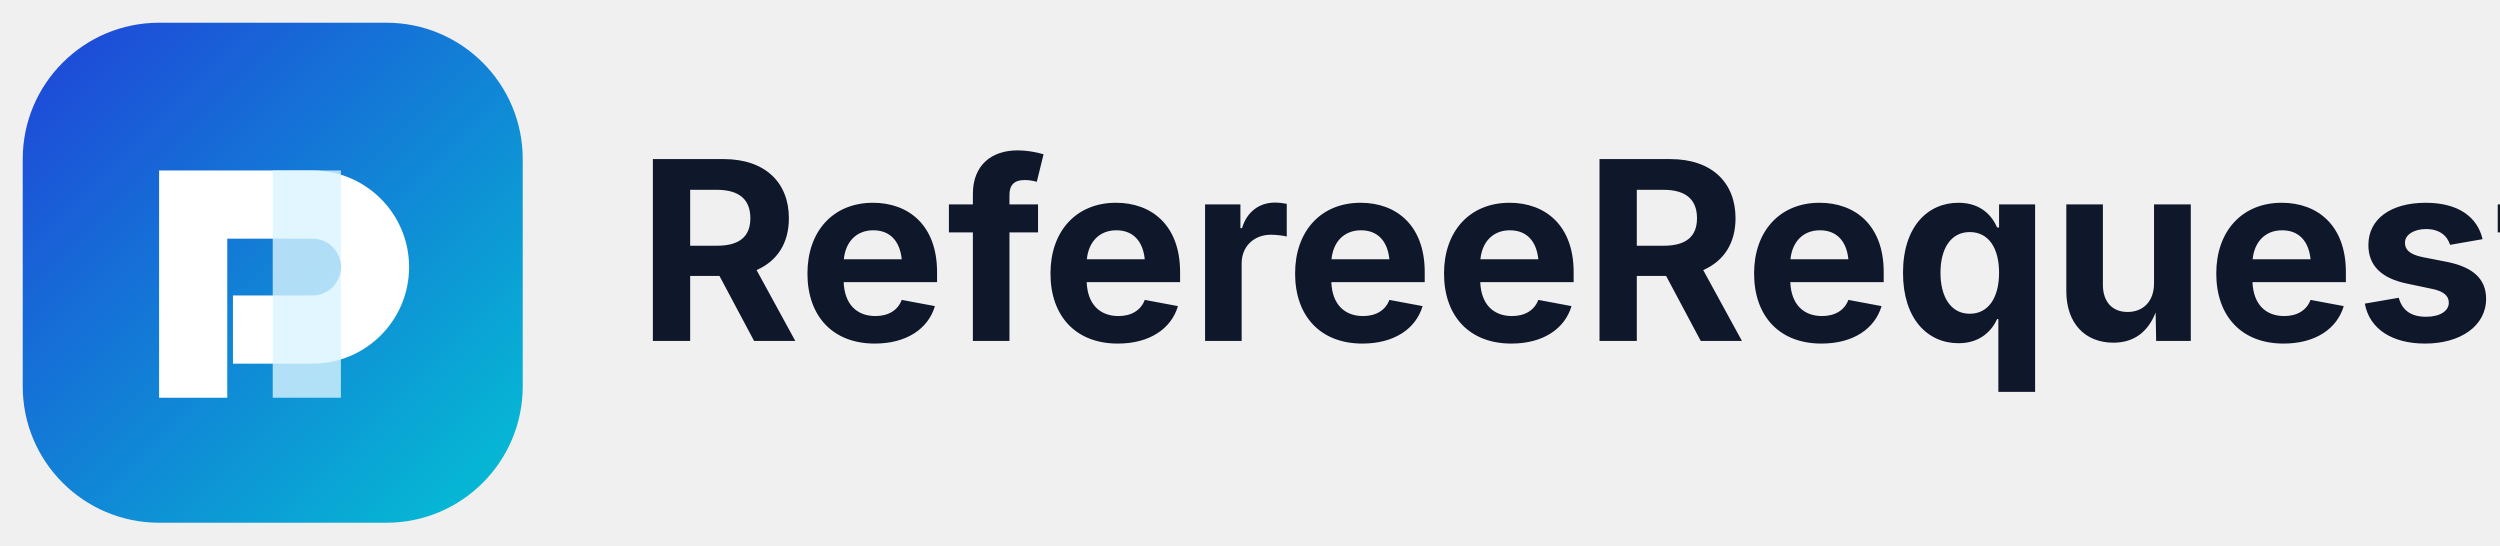
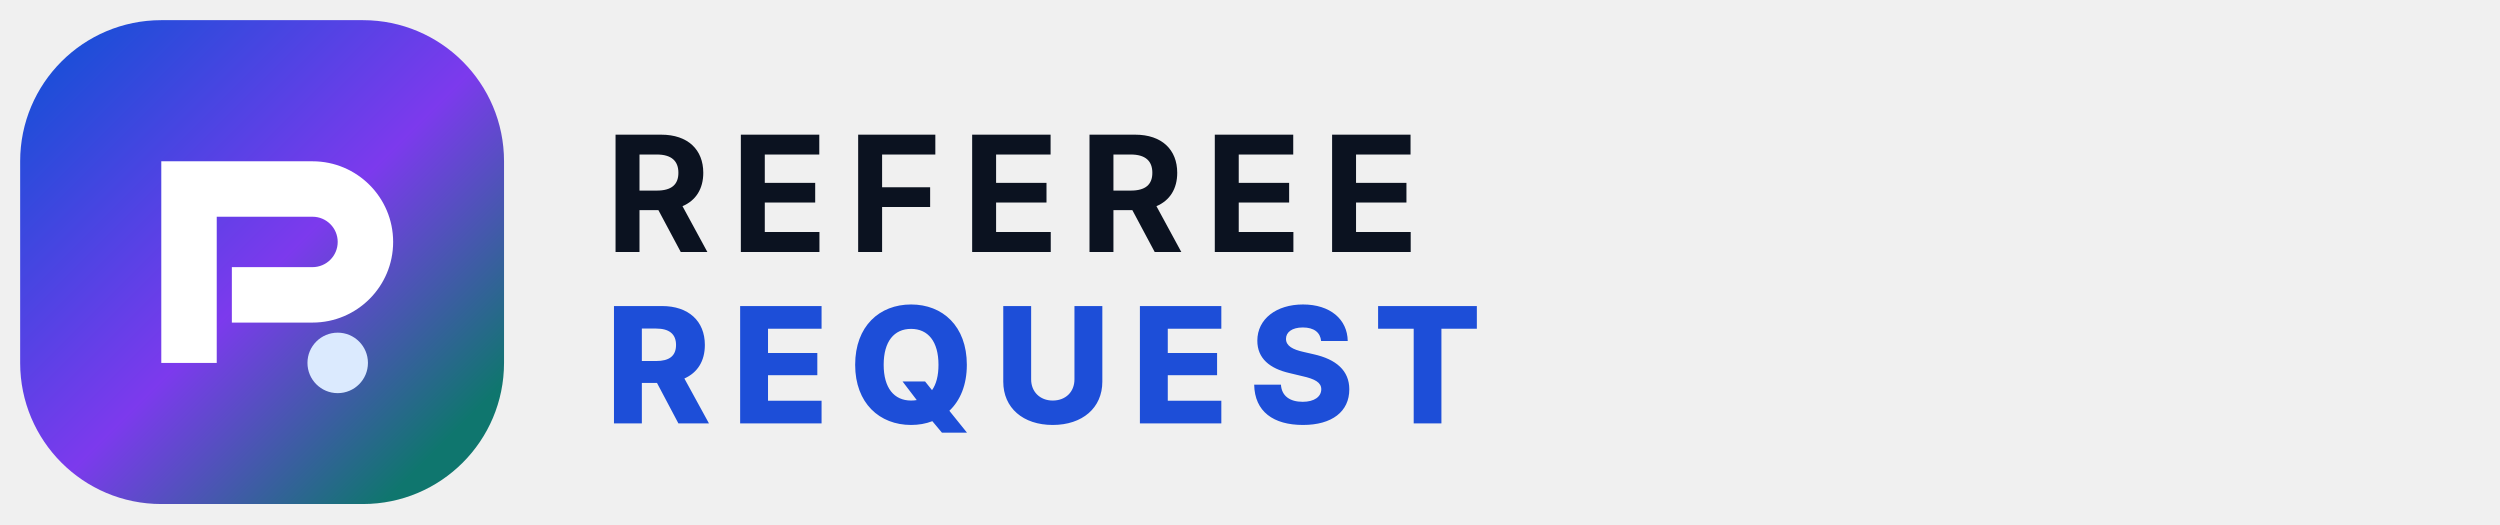
- <svg xmlns="http://www.w3.org/2000/svg" width="220" height="48" viewBox="0 0 220 48" fill="none">
-   <rect x="2" y="2" width="44" height="44" rx="12" fill="url(#rr-gradient)" />
-   <path d="M14 15H27.5C32.194 15 36 18.806 36 23.5C36 28.194 32.194 32 27.5 32H20.5V26H27.5C28.881 26 30 24.881 30 23.5C30 22.119 28.881 21 27.5 21H20V35H14V15Z" fill="white" />
-   <path d="M24 35V15H30V35H24Z" fill="#D9F3FF" fill-opacity="0.8" />
-   <text x="56" y="30" fill="#0F172A" font-family="Inter, Arial, sans-serif" font-size="22" font-weight="700">RefereeRequest</text>
+ <svg xmlns="http://www.w3.org/2000/svg" width="248" height="52" viewBox="0 0 248 52" fill="none">
+   <rect x="2" y="2" width="48" height="48" rx="14" fill="url(#rrg)" />
+   <path d="M16 16H31C35.418 16 39 19.582 39 24C39 28.418 35.418 32 31 32H23V26.5H31C32.381 26.5 33.5 25.381 33.5 24C33.5 22.619 32.381 21.5 31 21.5H21.5V36H16V16Z" fill="white" />
+   <circle cx="33.5" cy="36" r="3" fill="#DBEAFE" />
+   <text x="60" y="25" fill="#0B1220" font-family="Inter, Arial, sans-serif" font-size="16" font-weight="700" letter-spacing="0.12em">REFEREE</text>
+   <text x="60" y="42" fill="#1D4ED8" font-family="Inter, Arial, sans-serif" font-size="16" font-weight="800" letter-spacing="0.12em">REQUEST</text>
  <defs>
-     <linearGradient id="rr-gradient" x1="6" y1="6" x2="42" y2="42" gradientUnits="userSpaceOnUse">
+     <linearGradient id="rrg" x1="6" y1="6" x2="44" y2="44" gradientUnits="userSpaceOnUse">
      <stop stop-color="#1D4ED8" />
-       <stop offset="1" stop-color="#06B6D4" />
+       <stop offset="0.55" stop-color="#7C3AED" />
+       <stop offset="1" stop-color="#0F766E" />
    </linearGradient>
  </defs>
</svg>
